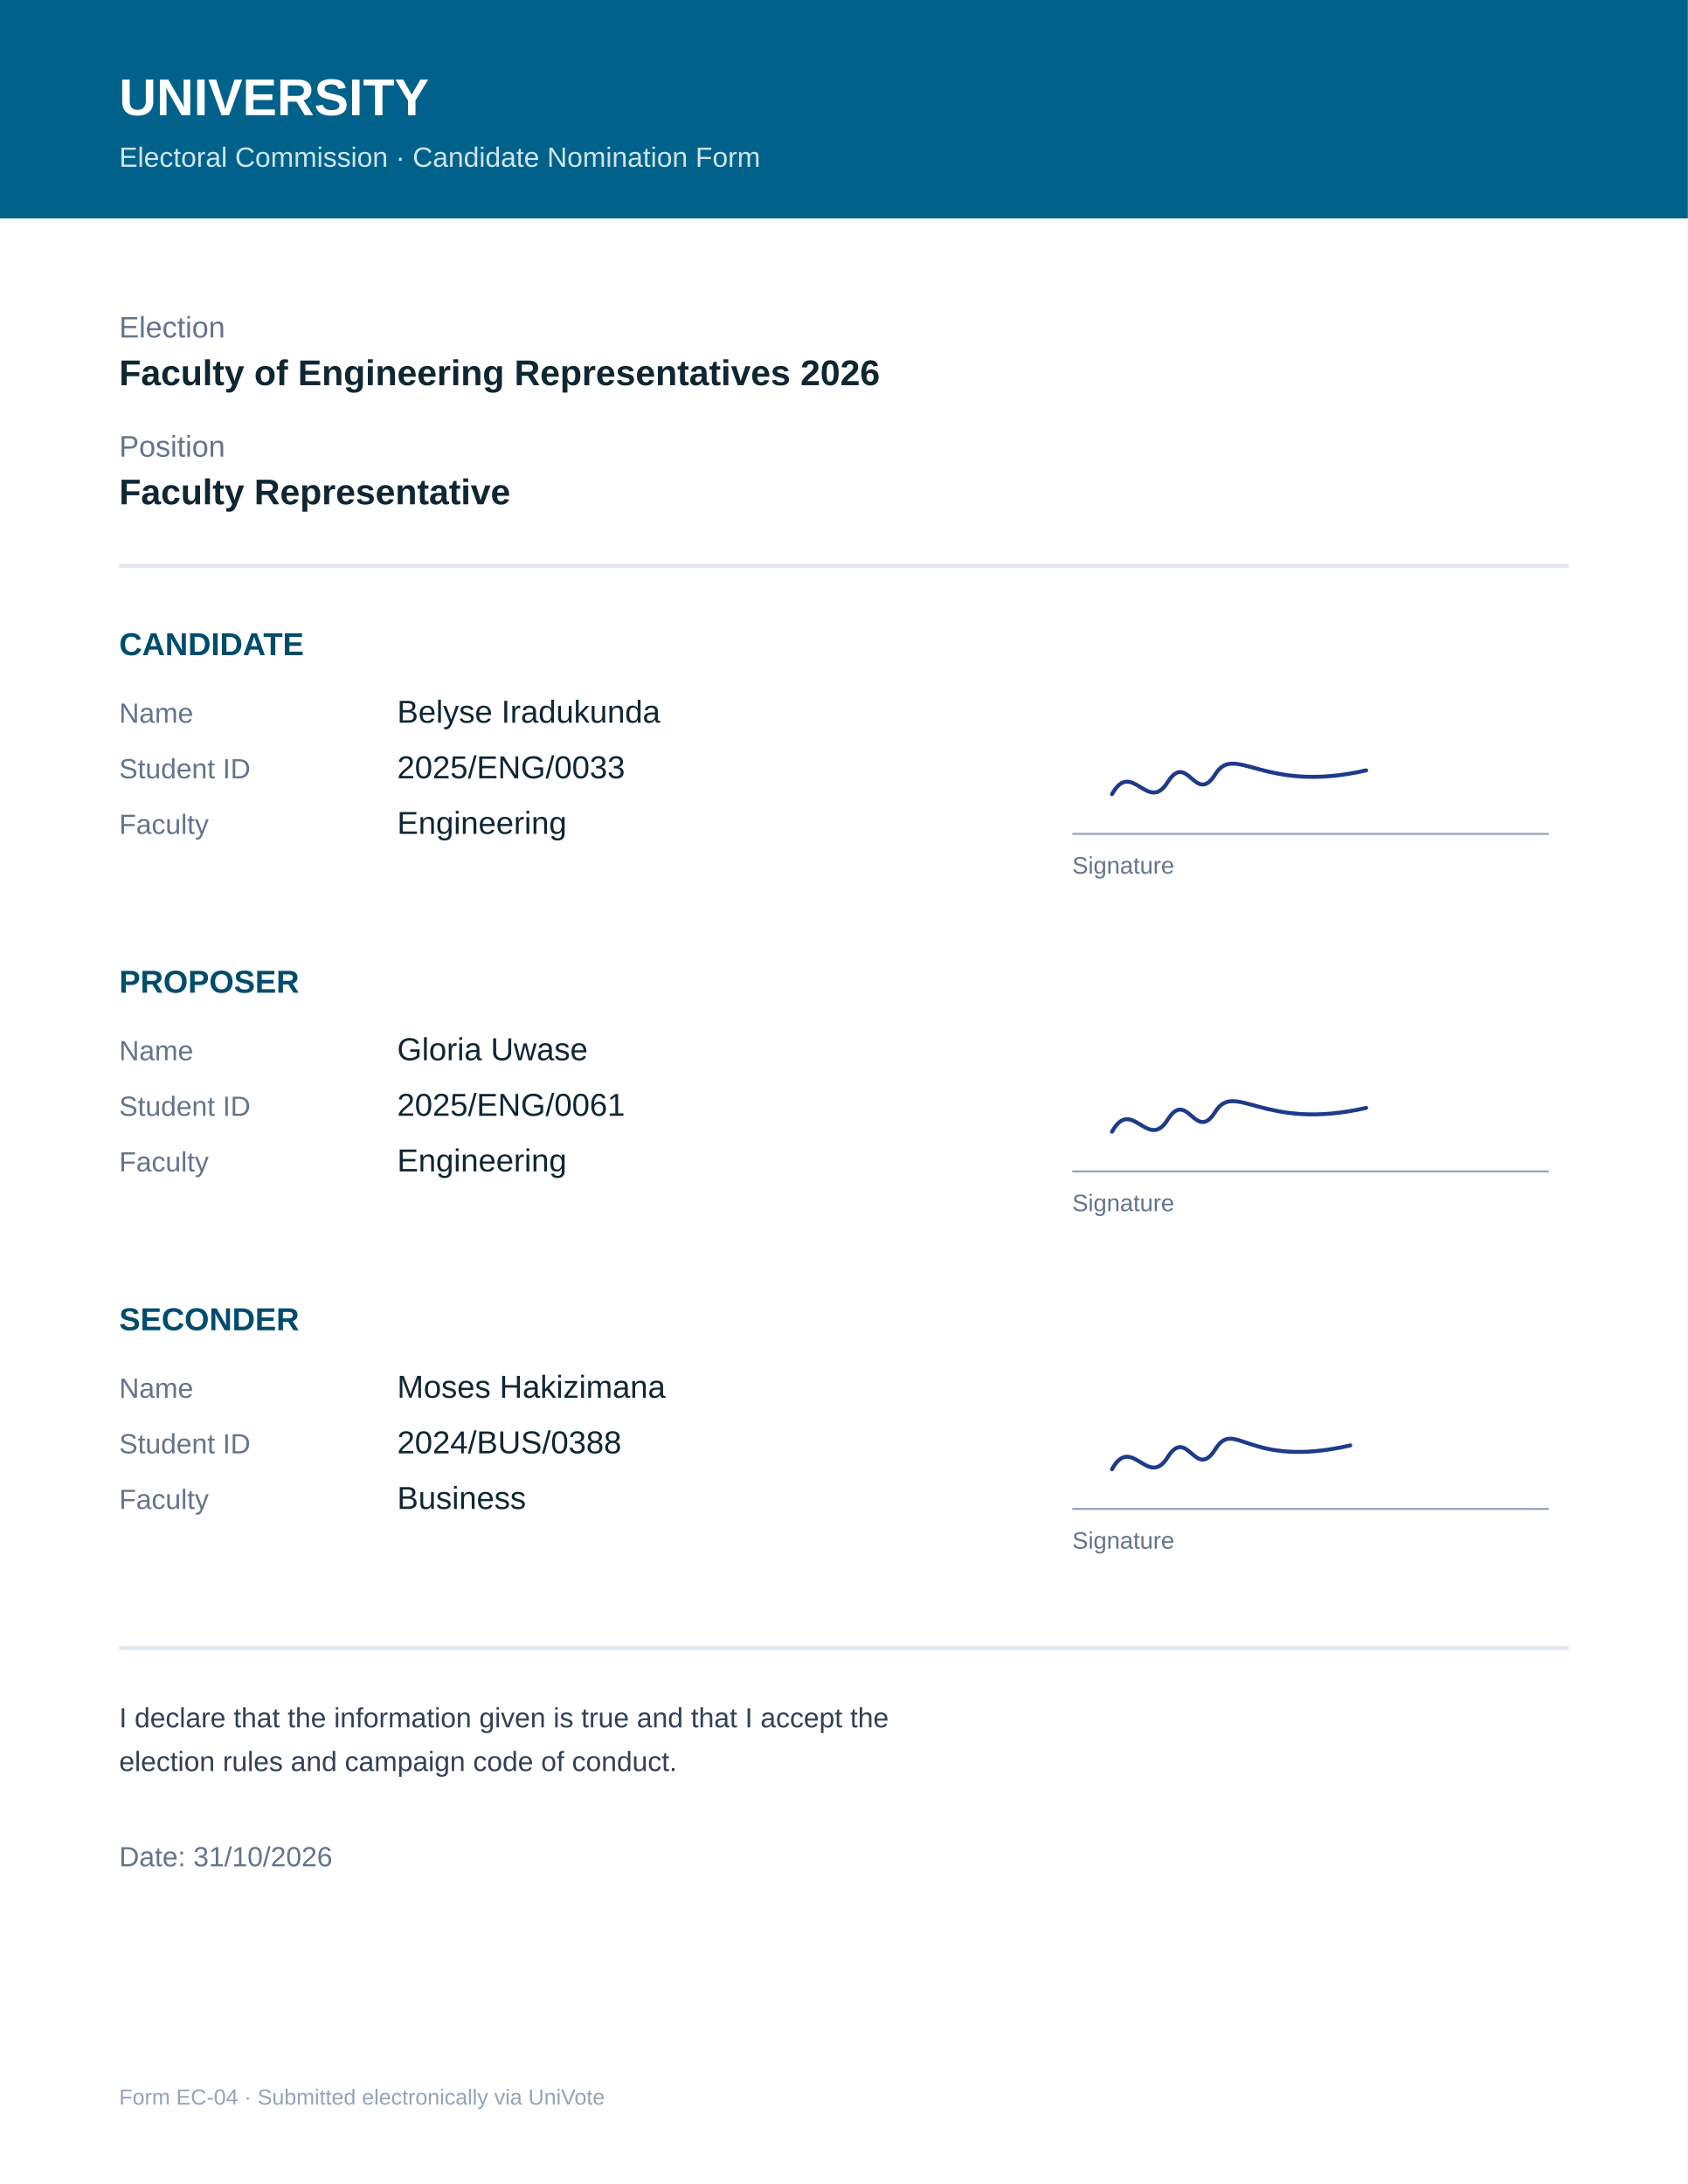
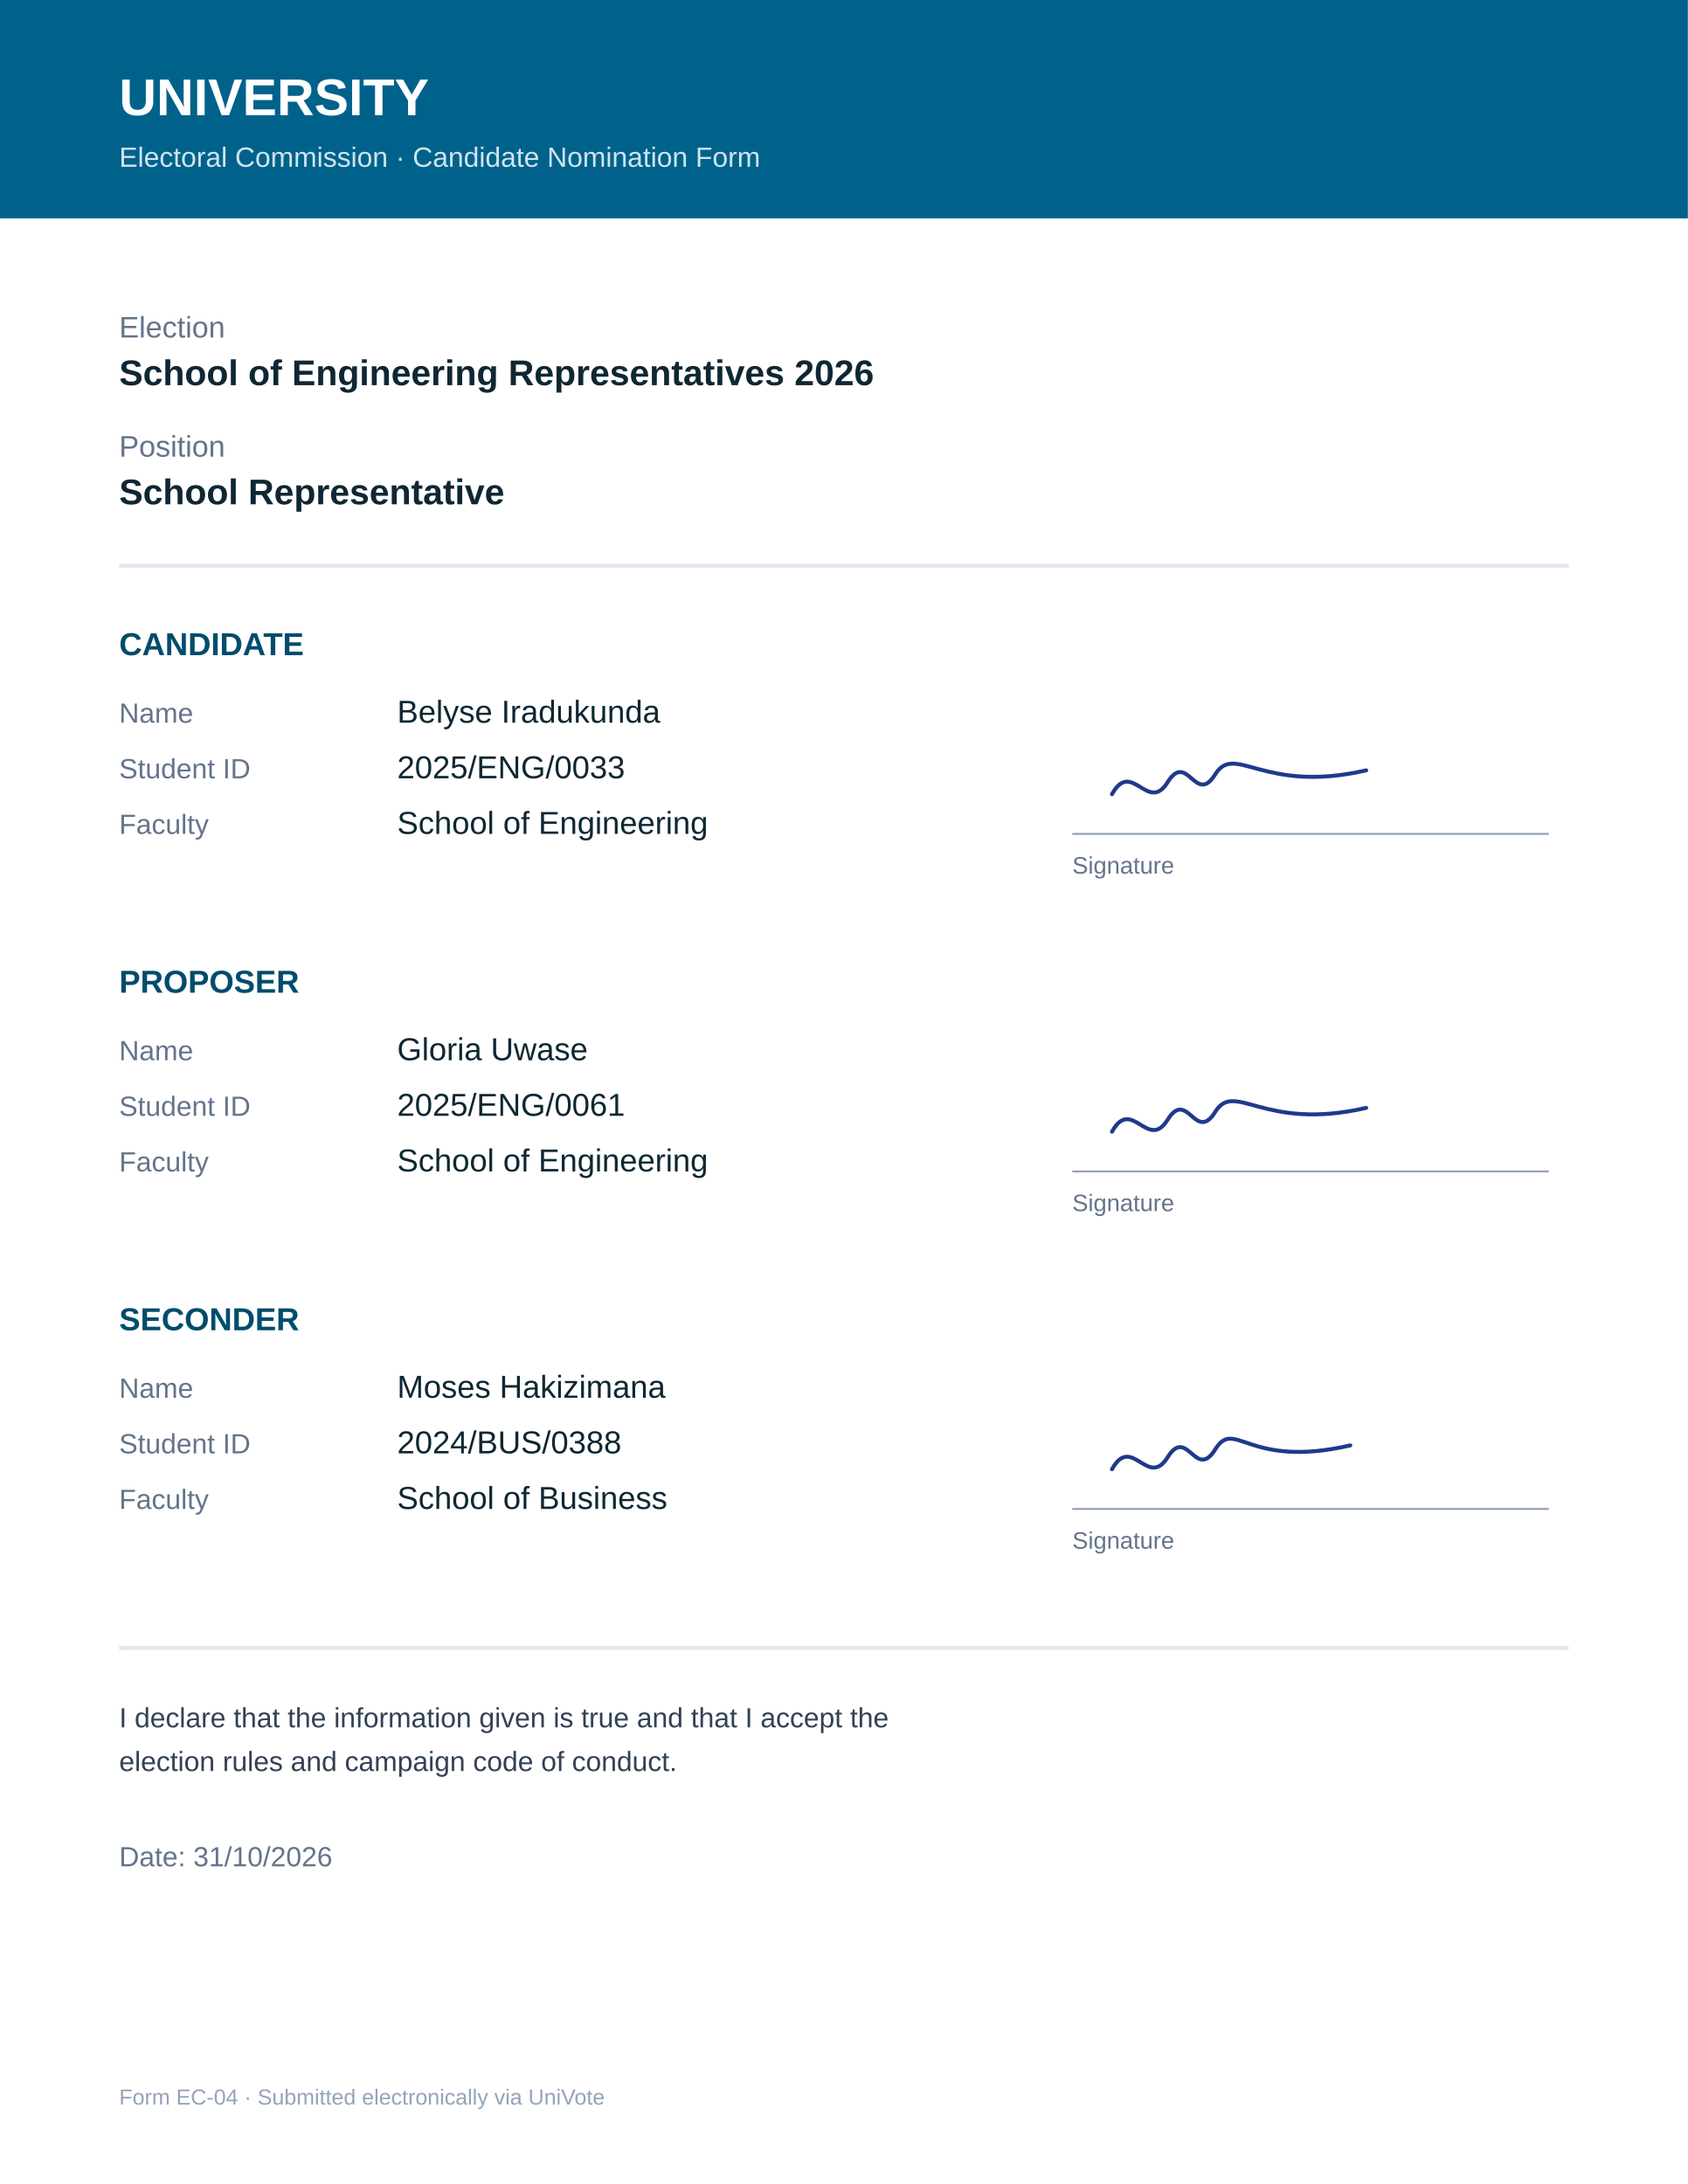
<svg xmlns="http://www.w3.org/2000/svg" viewBox="0 0 850 1100" width="850" height="1100">
  <rect width="850" height="1100" fill="#ffffff" />
  <rect width="850" height="110" fill="#00628b" />
  <text x="60" y="58" font-family="Arial, Helvetica, sans-serif" font-size="26" font-weight="700" fill="#ffffff">UNIVERSITY</text>
  <text x="60" y="84" font-family="Arial, Helvetica, sans-serif" font-size="14" fill="#cfe4ee">Electoral Commission · Candidate Nomination Form</text>
  <text x="60" y="170" font-family="Arial, Helvetica, sans-serif" font-size="15" fill="#64748b">Election</text>
-   <text x="60" y="194" font-family="Arial, Helvetica, sans-serif" font-size="18" font-weight="700" fill="#0f2733">Faculty of Engineering Representatives 2026</text>
+   <text x="60" y="194" font-family="Arial, Helvetica, sans-serif" font-size="18" font-weight="700" fill="#0f2733">School of Engineering Representatives 2026</text>
  <text x="60" y="230" font-family="Arial, Helvetica, sans-serif" font-size="15" fill="#64748b">Position</text>
-   <text x="60" y="254" font-family="Arial, Helvetica, sans-serif" font-size="18" font-weight="700" fill="#0f2733">Faculty Representative</text>
+   <text x="60" y="254" font-family="Arial, Helvetica, sans-serif" font-size="18" font-weight="700" fill="#0f2733">School Representative</text>
  <line x1="60" y1="285" x2="790" y2="285" stroke="#e2e8f0" stroke-width="2" />
  <text x="60" y="330" font-family="Arial, Helvetica, sans-serif" font-size="16" font-weight="700" fill="#004c6c">CANDIDATE</text>
  <text x="60" y="364" font-family="Arial, Helvetica, sans-serif" font-size="14" fill="#64748b">Name</text>
  <text x="200" y="364" font-family="Arial, Helvetica, sans-serif" font-size="16" fill="#0f2733">Belyse Iradukunda</text>
  <text x="60" y="392" font-family="Arial, Helvetica, sans-serif" font-size="14" fill="#64748b">Student ID</text>
  <text x="200" y="392" font-family="Arial, Helvetica, sans-serif" font-size="16" fill="#0f2733">2025/ENG/0033</text>
  <text x="60" y="420" font-family="Arial, Helvetica, sans-serif" font-size="14" fill="#64748b">Faculty</text>
-   <text x="200" y="420" font-family="Arial, Helvetica, sans-serif" font-size="16" fill="#0f2733">Engineering</text>
+   <text x="200" y="420" font-family="Arial, Helvetica, sans-serif" font-size="16" fill="#0f2733">School of Engineering</text>
  <path d="M560 400c10-18 18 10 28-6s14 12 24-4 24 10 76 -2" fill="none" stroke="#1e3a8a" stroke-width="2" stroke-linecap="round" />
  <line x1="540" y1="420" x2="780" y2="420" stroke="#94a3b8" />
  <text x="540" y="440" font-family="Arial, Helvetica, sans-serif" font-size="12" fill="#64748b">Signature</text>
  <text x="60" y="500" font-family="Arial, Helvetica, sans-serif" font-size="16" font-weight="700" fill="#004c6c">PROPOSER</text>
  <text x="60" y="534" font-family="Arial, Helvetica, sans-serif" font-size="14" fill="#64748b">Name</text>
  <text x="200" y="534" font-family="Arial, Helvetica, sans-serif" font-size="16" fill="#0f2733">Gloria Uwase</text>
  <text x="60" y="562" font-family="Arial, Helvetica, sans-serif" font-size="14" fill="#64748b">Student ID</text>
  <text x="200" y="562" font-family="Arial, Helvetica, sans-serif" font-size="16" fill="#0f2733">2025/ENG/0061</text>
  <text x="60" y="590" font-family="Arial, Helvetica, sans-serif" font-size="14" fill="#64748b">Faculty</text>
-   <text x="200" y="590" font-family="Arial, Helvetica, sans-serif" font-size="16" fill="#0f2733">Engineering</text>
+   <text x="200" y="590" font-family="Arial, Helvetica, sans-serif" font-size="16" fill="#0f2733">School of Engineering</text>
  <path d="M560 570c10-18 18 10 28-6s14 12 24-4 24 10 76 -2" fill="none" stroke="#1e3a8a" stroke-width="2" stroke-linecap="round" />
  <line x1="540" y1="590" x2="780" y2="590" stroke="#94a3b8" />
  <text x="540" y="610" font-family="Arial, Helvetica, sans-serif" font-size="12" fill="#64748b">Signature</text>
  <text x="60" y="670" font-family="Arial, Helvetica, sans-serif" font-size="16" font-weight="700" fill="#004c6c">SECONDER</text>
  <text x="60" y="704" font-family="Arial, Helvetica, sans-serif" font-size="14" fill="#64748b">Name</text>
  <text x="200" y="704" font-family="Arial, Helvetica, sans-serif" font-size="16" fill="#0f2733">Moses Hakizimana</text>
  <text x="60" y="732" font-family="Arial, Helvetica, sans-serif" font-size="14" fill="#64748b">Student ID</text>
  <text x="200" y="732" font-family="Arial, Helvetica, sans-serif" font-size="16" fill="#0f2733">2024/BUS/0388</text>
  <text x="60" y="760" font-family="Arial, Helvetica, sans-serif" font-size="14" fill="#64748b">Faculty</text>
-   <text x="200" y="760" font-family="Arial, Helvetica, sans-serif" font-size="16" fill="#0f2733">Business</text>
+   <text x="200" y="760" font-family="Arial, Helvetica, sans-serif" font-size="16" fill="#0f2733">School of Business</text>
  <path d="M560 740c10-18 18 10 28-6s14 12 24-4 16 10 68 -2" fill="none" stroke="#1e3a8a" stroke-width="2" stroke-linecap="round" />
  <line x1="540" y1="760" x2="780" y2="760" stroke="#94a3b8" />
  <text x="540" y="780" font-family="Arial, Helvetica, sans-serif" font-size="12" fill="#64748b">Signature</text>
  <line x1="60" y1="830" x2="790" y2="830" stroke="#e2e8f0" stroke-width="2" />
  <text x="60" y="870" font-family="Arial, Helvetica, sans-serif" font-size="14" fill="#334155">I declare that the information given is true and that I accept the</text>
  <text x="60" y="892" font-family="Arial, Helvetica, sans-serif" font-size="14" fill="#334155">election rules and campaign code of conduct.</text>
  <text x="60" y="940" font-family="Arial, Helvetica, sans-serif" font-size="14" fill="#64748b">Date: 31/10/2026</text>
  <text x="60" y="1060" font-family="Arial, Helvetica, sans-serif" font-size="11" fill="#94a3b8">Form EC-04 · Submitted electronically via UniVote</text>
</svg>
